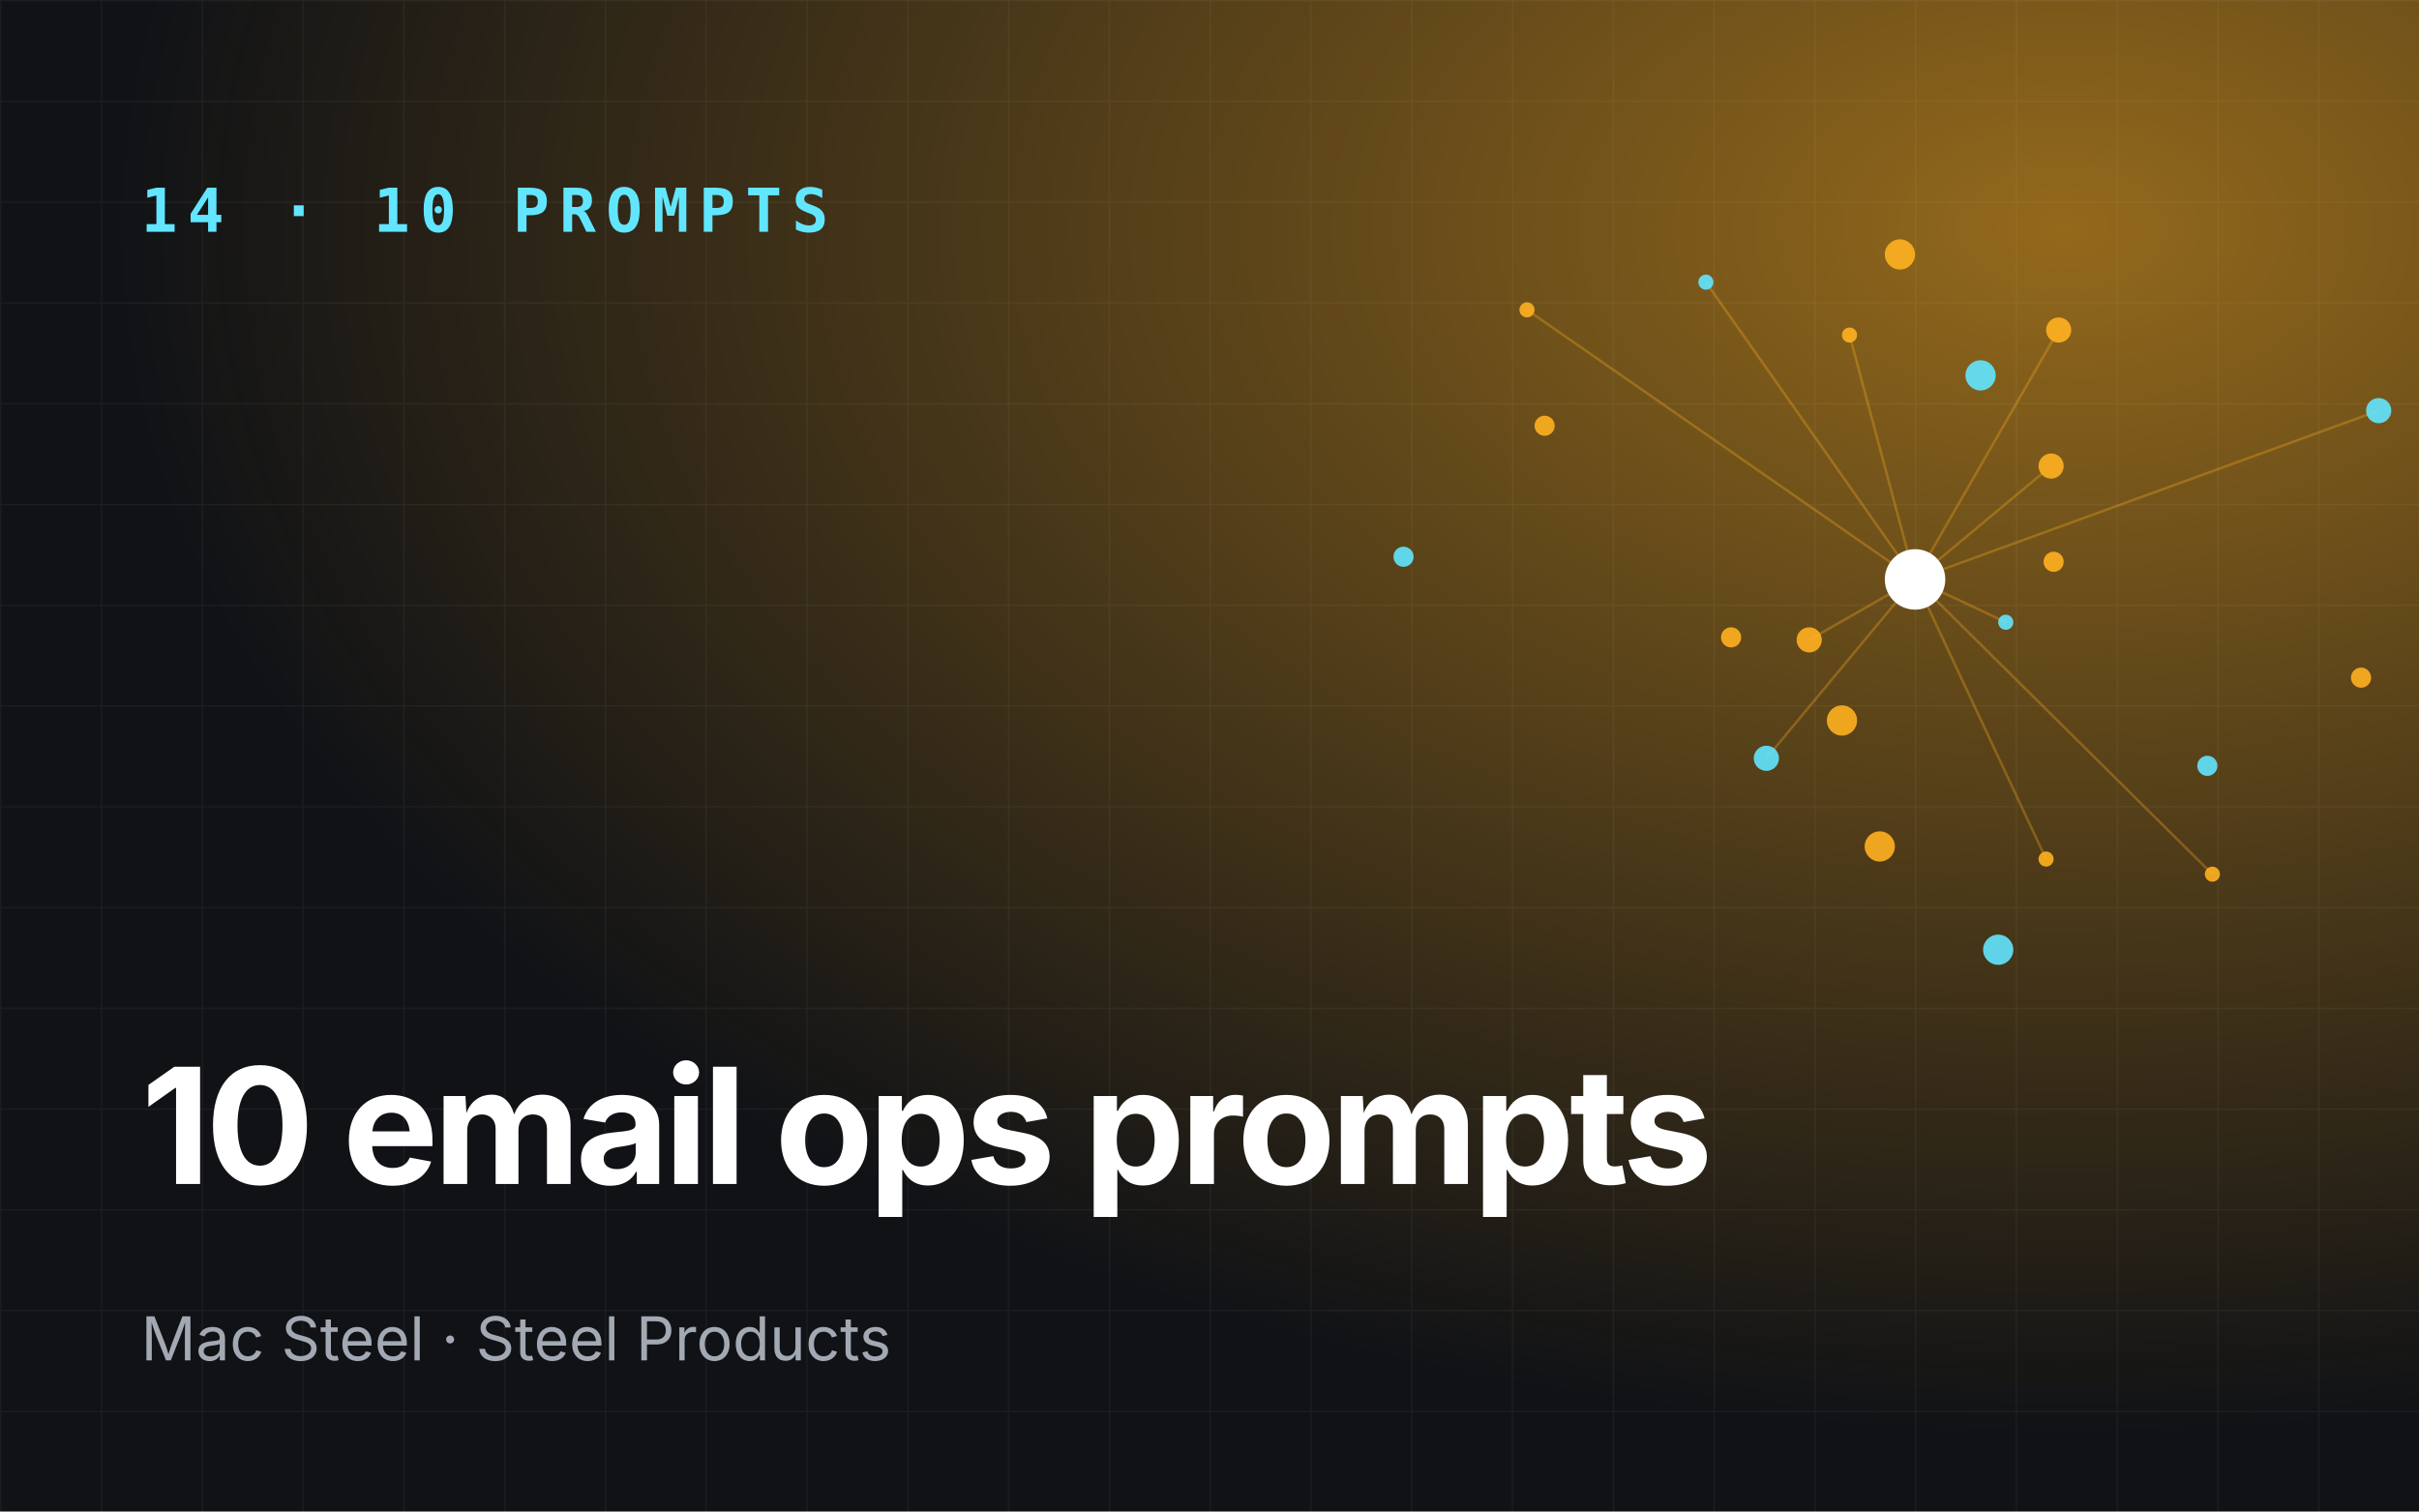
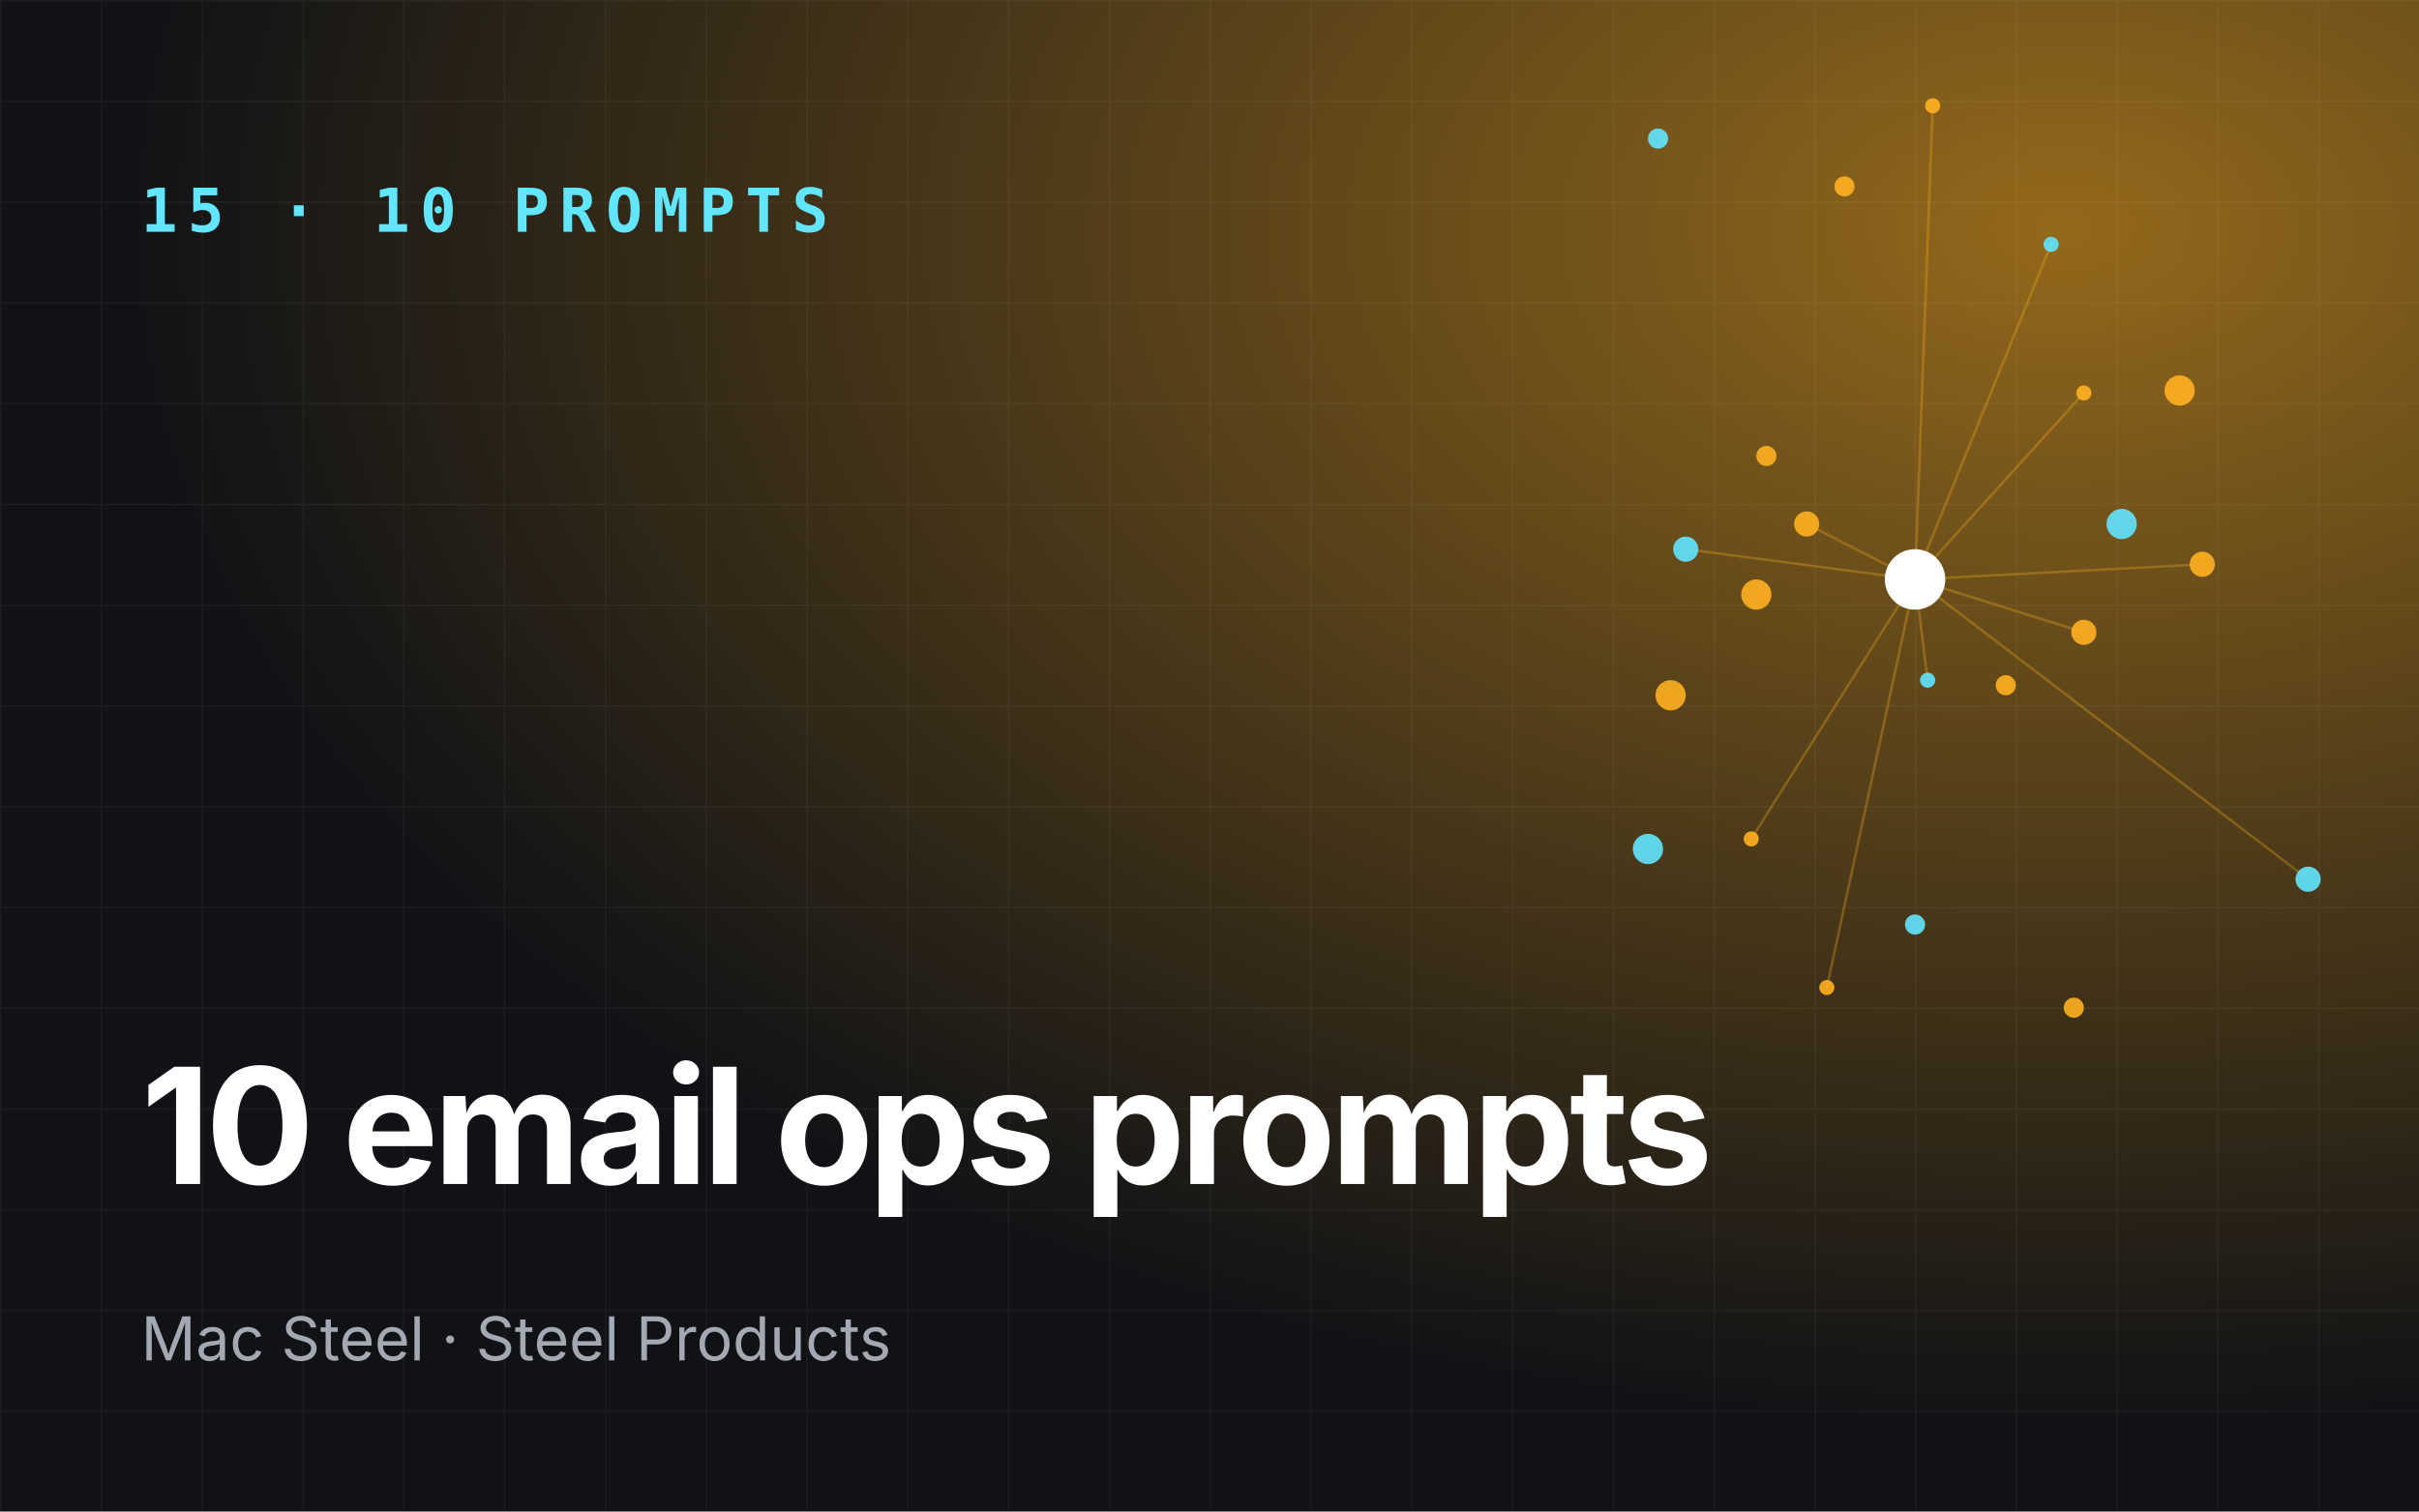
<svg xmlns="http://www.w3.org/2000/svg" viewBox="0 0 960 600" role="img" aria-label="10 email ops prompts">
  <defs>
    <radialGradient id="g" cx="85%" cy="15%" r="80%">
      <stop offset="0" stop-color="#ffb020" stop-opacity=".55" />
      <stop offset="1" stop-color="#ffb020" stop-opacity="0" />
    </radialGradient>
    <pattern id="p" width="40" height="40" patternUnits="userSpaceOnUse">
      <path d="M40 0H0V40" fill="none" stroke="#fff" stroke-opacity=".05" />
    </pattern>
  </defs>
  <rect width="960" height="600" fill="#101216" />
  <rect width="960" height="600" fill="url(#g)" />
  <rect width="960" height="600" fill="url(#p)" />
-   <line x1="760" y1="230" x2="796" y2="247" stroke="#ffb020" stroke-opacity=".3" />
-   <line x1="760" y1="230" x2="817" y2="131" stroke="#ffb020" stroke-opacity=".3" />
-   <line x1="760" y1="230" x2="606" y2="123" stroke="#ffb020" stroke-opacity=".3" />
-   <line x1="760" y1="230" x2="701" y2="301" stroke="#ffb020" stroke-opacity=".3" />
-   <line x1="760" y1="230" x2="878" y2="347" stroke="#ffb020" stroke-opacity=".3" />
-   <line x1="760" y1="230" x2="814" y2="185" stroke="#ffb020" stroke-opacity=".3" />
-   <line x1="760" y1="230" x2="677" y2="112" stroke="#ffb020" stroke-opacity=".3" />
-   <line x1="760" y1="230" x2="718" y2="254" stroke="#ffb020" stroke-opacity=".3" />
-   <line x1="760" y1="230" x2="812" y2="341" stroke="#ffb020" stroke-opacity=".3" />
-   <line x1="760" y1="230" x2="944" y2="163" stroke="#ffb020" stroke-opacity=".3" />
-   <line x1="760" y1="230" x2="734" y2="133" stroke="#ffb020" stroke-opacity=".3" />
-   <circle cx="796" cy="247" r="3" fill="#62e6ff" opacity=".9" />
-   <circle cx="687" cy="253" r="4" fill="#ffb020" opacity=".9" />
-   <circle cx="817" cy="131" r="5" fill="#ffb020" opacity=".9" />
-   <circle cx="793" cy="377" r="6" fill="#62e6ff" opacity=".9" />
-   <circle cx="606" cy="123" r="3" fill="#ffb020" opacity=".9" />
-   <circle cx="815" cy="223" r="4" fill="#ffb020" opacity=".9" />
-   <circle cx="701" cy="301" r="5" fill="#62e6ff" opacity=".9" />
-   <circle cx="754" cy="101" r="6" fill="#ffb020" opacity=".9" />
-   <circle cx="878" cy="347" r="3" fill="#ffb020" opacity=".9" />
-   <circle cx="557" cy="221" r="4" fill="#62e6ff" opacity=".9" />
-   <circle cx="814" cy="185" r="5" fill="#ffb020" opacity=".9" />
-   <circle cx="746" cy="336" r="6" fill="#ffb020" opacity=".9" />
-   <circle cx="677" cy="112" r="3" fill="#62e6ff" opacity=".9" />
-   <circle cx="937" cy="269" r="4" fill="#ffb020" opacity=".9" />
-   <circle cx="718" cy="254" r="5" fill="#ffb020" opacity=".9" />
-   <circle cx="786" cy="149" r="6" fill="#62e6ff" opacity=".9" />
-   <circle cx="812" cy="341" r="3" fill="#ffb020" opacity=".9" />
-   <circle cx="613" cy="169" r="4" fill="#ffb020" opacity=".9" />
-   <circle cx="944" cy="163" r="5" fill="#62e6ff" opacity=".9" />
-   <circle cx="731" cy="286" r="6" fill="#ffb020" opacity=".9" />
-   <circle cx="734" cy="133" r="3" fill="#ffb020" opacity=".9" />
-   <circle cx="876" cy="304" r="4" fill="#62e6ff" opacity=".9" />
+   <line x1="760" y1="230" x2="765" y2="270" stroke="#ffb020" stroke-opacity=".3" />
+   <line x1="760" y1="230" x2="874" y2="224" stroke="#ffb020" stroke-opacity=".3" />
+   <line x1="760" y1="230" x2="767" y2="42" stroke="#ffb020" stroke-opacity=".3" />
+   <line x1="760" y1="230" x2="669" y2="218" stroke="#ffb020" stroke-opacity=".3" />
+   <line x1="760" y1="230" x2="725" y2="392" stroke="#ffb020" stroke-opacity=".3" />
+   <line x1="760" y1="230" x2="827" y2="251" stroke="#ffb020" stroke-opacity=".3" />
+   <line x1="760" y1="230" x2="814" y2="97" stroke="#ffb020" stroke-opacity=".3" />
+   <line x1="760" y1="230" x2="717" y2="208" stroke="#ffb020" stroke-opacity=".3" />
+   <line x1="760" y1="230" x2="695" y2="333" stroke="#ffb020" stroke-opacity=".3" />
+   <line x1="760" y1="230" x2="916" y2="349" stroke="#ffb020" stroke-opacity=".3" />
+   <line x1="760" y1="230" x2="827" y2="156" stroke="#ffb020" stroke-opacity=".3" />
+   <circle cx="765" cy="270" r="3" fill="#62e6ff" opacity=".9" />
+   <circle cx="701" cy="181" r="4" fill="#ffb020" opacity=".9" />
+   <circle cx="874" cy="224" r="5" fill="#ffb020" opacity=".9" />
+   <circle cx="654" cy="337" r="6" fill="#62e6ff" opacity=".9" />
+   <circle cx="767" cy="42" r="3" fill="#ffb020" opacity=".9" />
+   <circle cx="796" cy="272" r="4" fill="#ffb020" opacity=".9" />
+   <circle cx="669" cy="218" r="5" fill="#62e6ff" opacity=".9" />
+   <circle cx="865" cy="155" r="6" fill="#ffb020" opacity=".9" />
+   <circle cx="725" cy="392" r="3" fill="#ffb020" opacity=".9" />
+   <circle cx="658" cy="55" r="4" fill="#62e6ff" opacity=".9" />
+   <circle cx="827" cy="251" r="5" fill="#ffb020" opacity=".9" />
+   <circle cx="663" cy="276" r="6" fill="#ffb020" opacity=".9" />
+   <circle cx="814" cy="97" r="3" fill="#62e6ff" opacity=".9" />
+   <circle cx="823" cy="400" r="4" fill="#ffb020" opacity=".9" />
+   <circle cx="717" cy="208" r="5" fill="#ffb020" opacity=".9" />
+   <circle cx="842" cy="208" r="6" fill="#62e6ff" opacity=".9" />
+   <circle cx="695" cy="333" r="3" fill="#ffb020" opacity=".9" />
+   <circle cx="732" cy="74" r="4" fill="#ffb020" opacity=".9" />
+   <circle cx="916" cy="349" r="5" fill="#62e6ff" opacity=".9" />
+   <circle cx="697" cy="236" r="6" fill="#ffb020" opacity=".9" />
+   <circle cx="827" cy="156" r="3" fill="#ffb020" opacity=".9" />
+   <circle cx="760" cy="367" r="4" fill="#62e6ff" opacity=".9" />
  <circle cx="760" cy="230" r="12" fill="#fff" />
-   <text x="56" y="92" font-family="JetBrains Mono,monospace" font-size="24" font-weight="700" fill="#62e6ff" letter-spacing="4">14 · 10 PROMPTS</text>
+   <text x="56" y="92" font-family="JetBrains Mono,monospace" font-size="24" font-weight="700" fill="#62e6ff" letter-spacing="4">15 · 10 PROMPTS</text>
  <text x="56" y="470" font-family="Space Grotesk,Inter,sans-serif" font-size="64" font-weight="700" fill="#fff" letter-spacing="-2">
    <tspan x="56" dy="0">10 email ops prompts</tspan>
  </text>
  <text x="56" y="540" font-family="Inter,sans-serif" font-size="24" fill="#a3a9b3">Mac Steel · Steel Products</text>
</svg>
